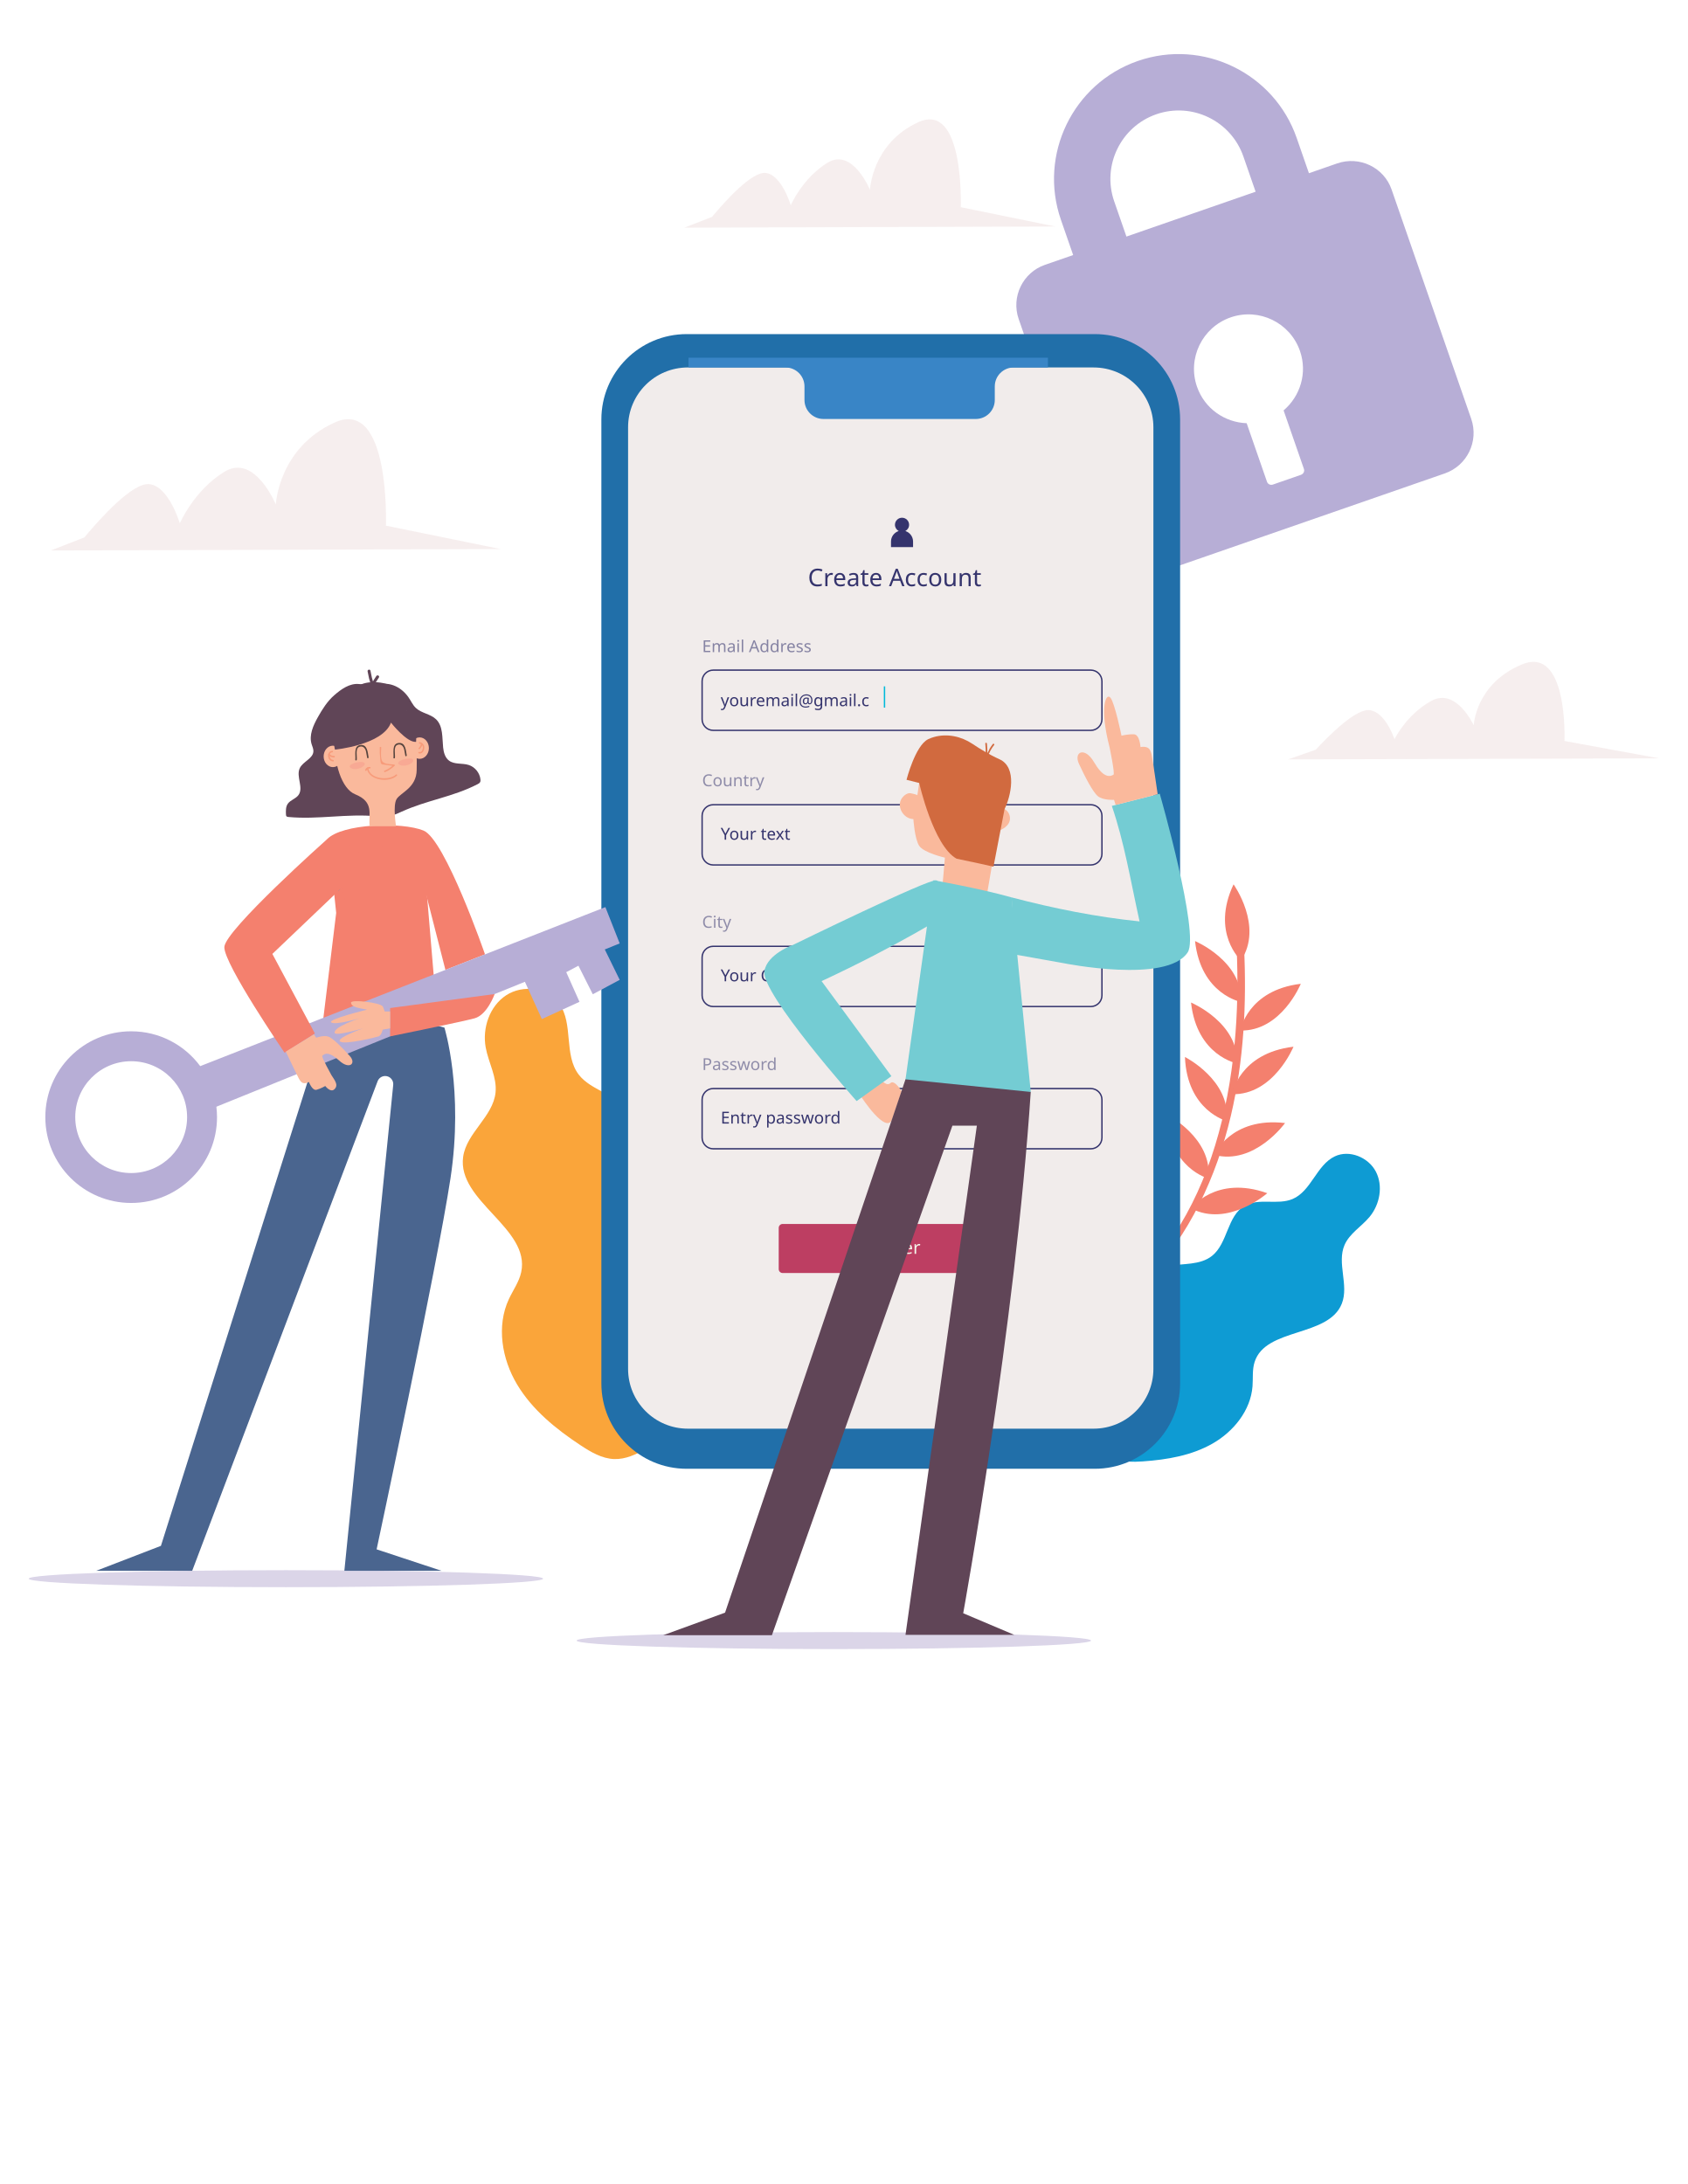
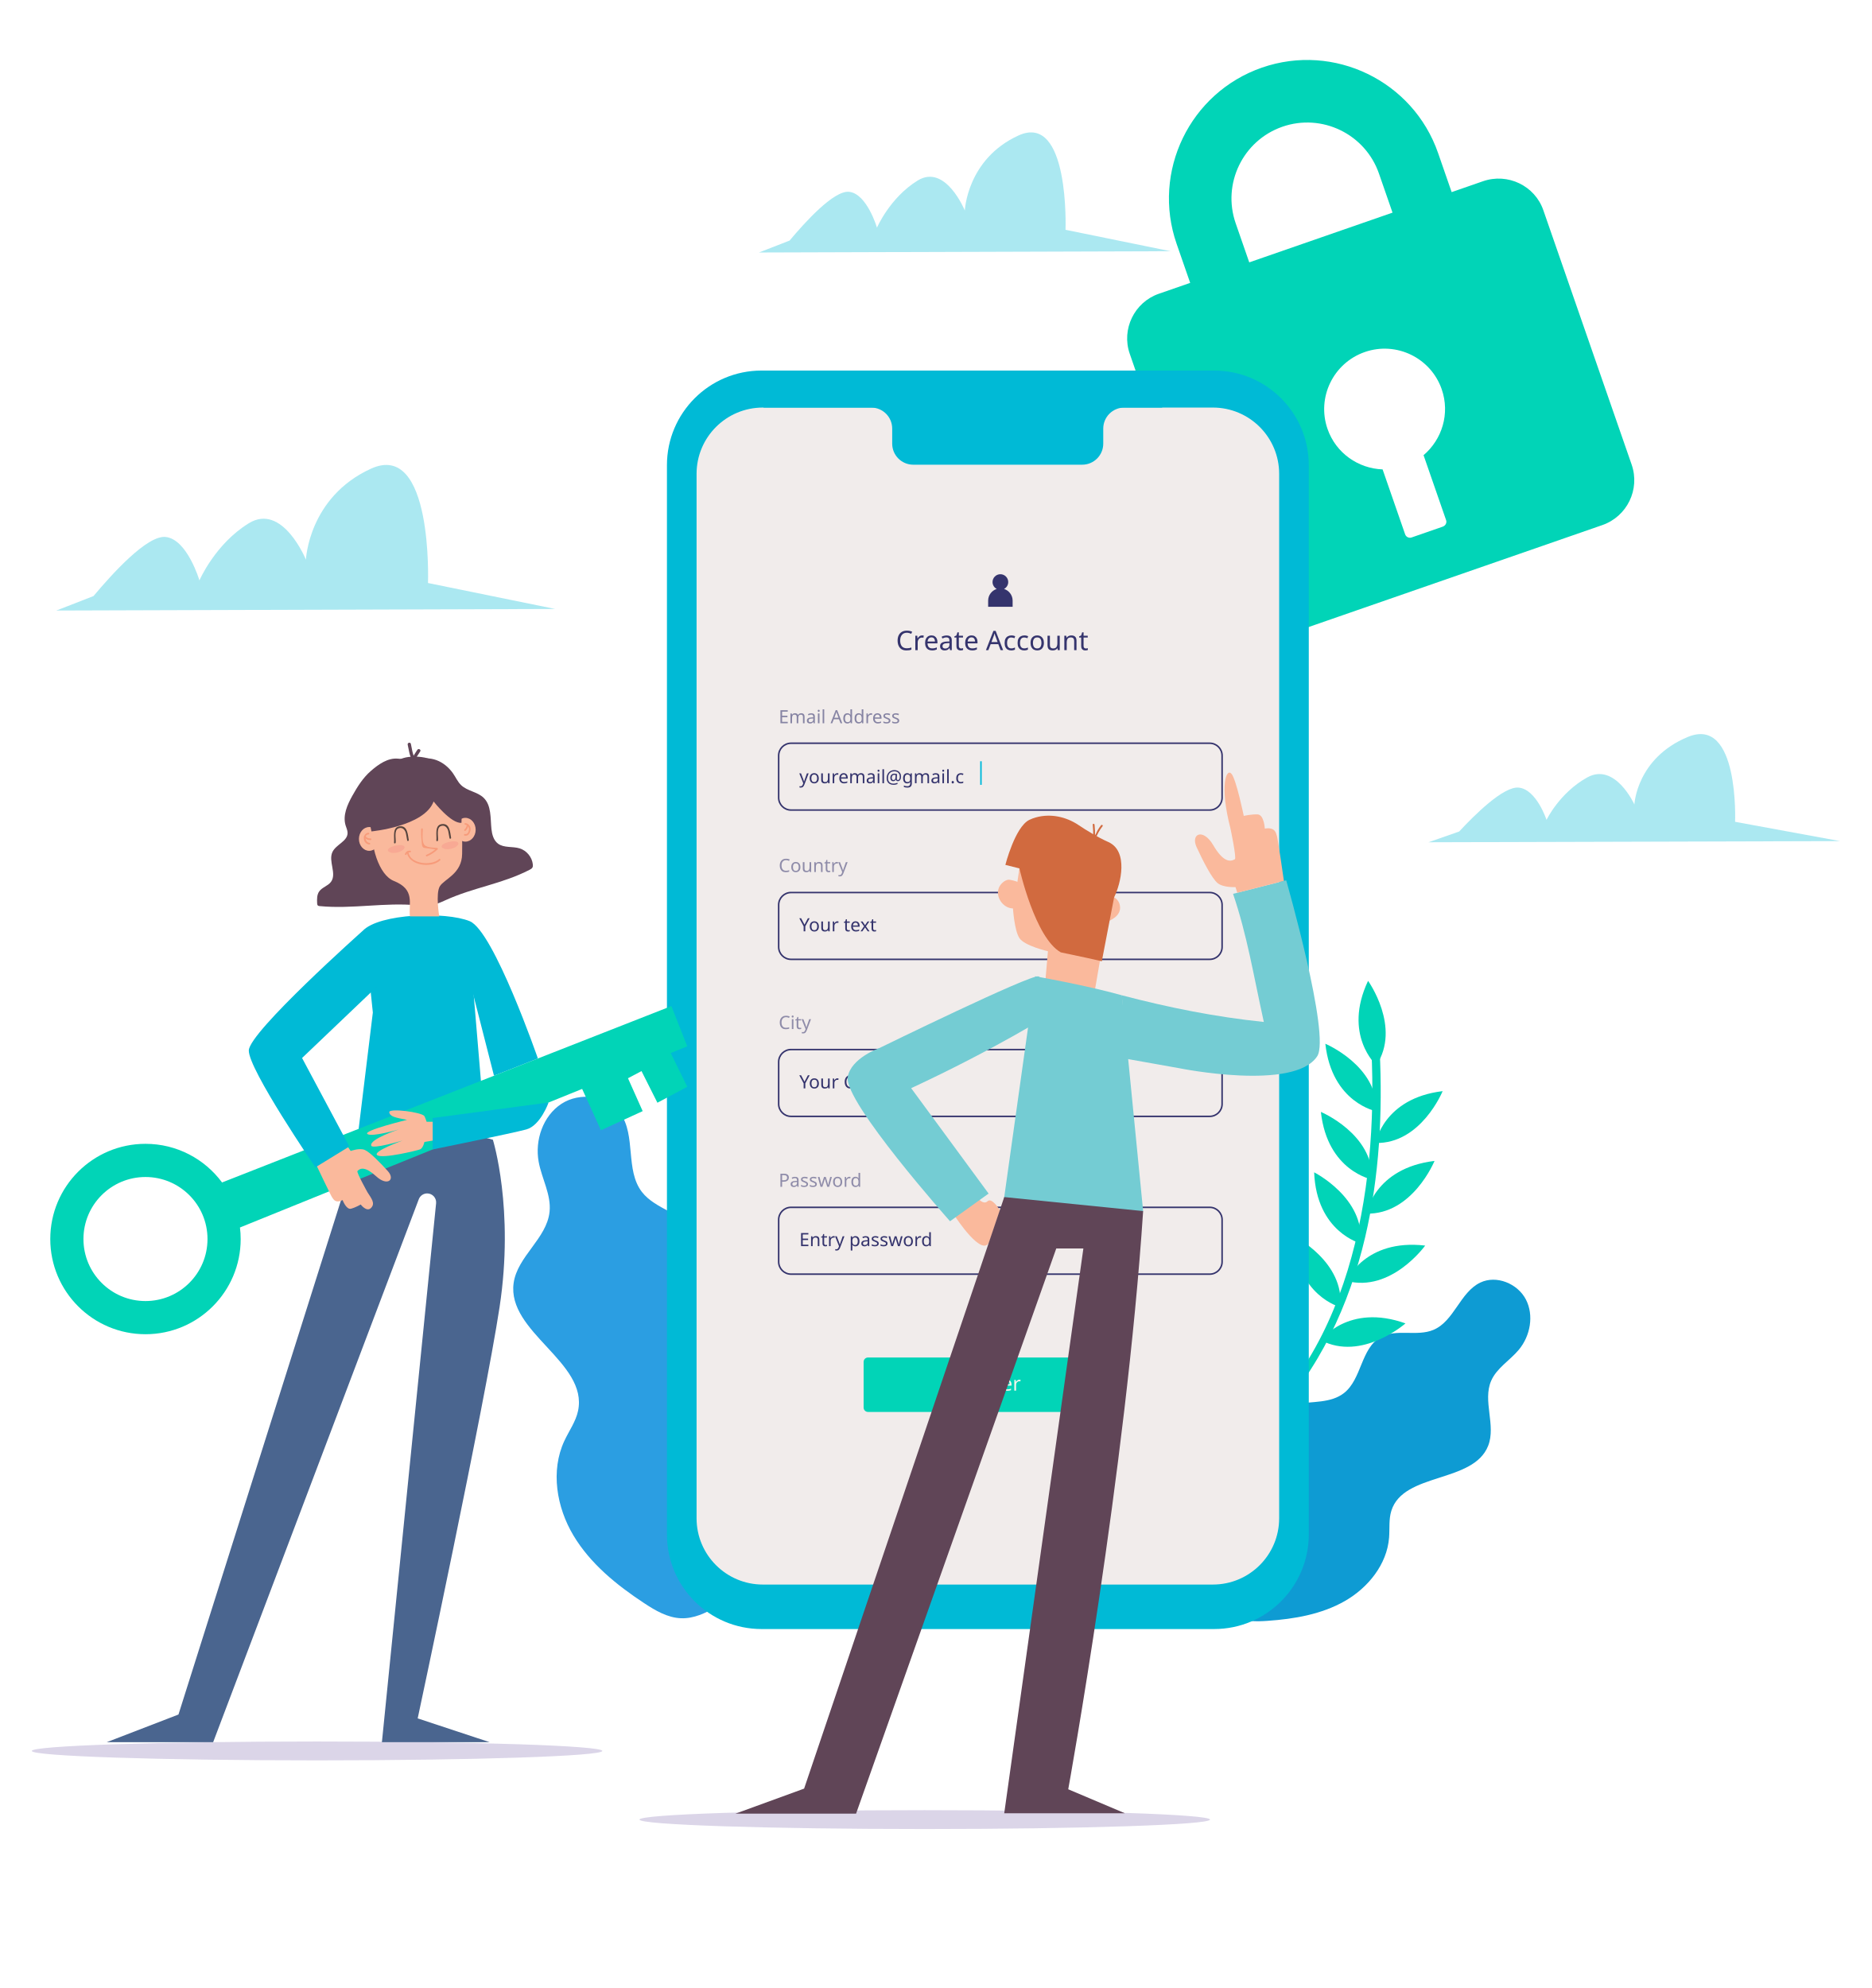
- <svg xmlns="http://www.w3.org/2000/svg" version="1.1" id="Layer_1" x="0px" y="0px" width="612px" height="792px" viewBox="0 0 612 792" enable-background="new 0 0 612 792" xml:space="preserve">
-   <g>
-     <path opacity="0.33" fill="#E5CCCC" d="M18.42,199.621l163.121-0.509l-41.61-8.492c0,0,1.698-46.706-18.683-37.365   c-20.381,9.341-21.229,29.722-21.229,29.722s-7.643-18.682-18.683-11.889c-11.04,6.793-16.135,18.683-16.135,18.683   s-3.962-13.442-11.04-14.205c-6.05-0.652-17.561,12.134-23.594,19.326L18.42,199.621z" />
-     <path opacity="0.33" fill="#E5CCCC" d="M467.04,275.388l134.563-0.378l-34.326-6.31c0,0,1.4-34.701-15.412-27.761   c-16.812,6.94-17.512,22.083-17.512,22.083s-6.306-13.881-15.412-8.833c-9.106,5.048-13.31,13.88-13.31,13.88   s-3.27-9.987-9.106-10.553c-4.993-0.484-14.487,9.015-19.465,14.358L467.04,275.388z" />
-     <path opacity="0.33" fill="#E5CCCC" d="M248.131,82.558l134.563-0.42l-34.326-7.005c0,0,1.402-38.528-15.411-30.823   c-16.813,7.706-17.513,24.519-17.513,24.519s-6.305-15.412-15.412-9.808c-9.106,5.605-13.31,15.412-13.31,15.412   s-3.269-11.089-9.106-11.718c-4.992-0.537-14.487,10.01-19.464,15.943L248.131,82.558z" />
-   </g>
-   <g>
-     <path fill="#B7AED6" d="M484.843,59.262l-10.233,3.553l-4.438-12.784c-8.185-23.579-34.037-36.099-57.597-27.921   c-23.569,8.183-36.075,34.02-27.891,57.598l4.438,12.783l-10.267,3.564c-7.983,2.771-12.272,11.606-9.498,19.599l28.879,83.187   c2.816,8.113,11.663,12.408,19.646,9.637l105.986-36.794c8.113-2.816,12.404-11.672,9.588-19.784l-28.879-83.188   C501.804,60.719,492.954,56.445,484.843,59.262z M403.997,73.002c-4.485-12.921,2.364-27.083,15.286-31.57   c12.912-4.482,27.071,2.386,31.558,15.309l4.437,12.783l-46.843,16.262L403.997,73.002z M465.423,148.826l7.374,21.244   c0.312,0.898-0.221,1.82-1.13,2.135l-10.171,3.531c-0.777,0.27-1.776-0.119-2.089-1.018l-7.374-21.244   c-7.891-0.284-15.238-5.254-18.012-13.246c-3.567-10.276,1.891-21.551,12.2-25.13c10.302-3.577,21.57,1.892,25.138,12.167   C474.135,135.258,471.447,143.711,465.423,148.826z" />
+ <svg xmlns="http://www.w3.org/2000/svg" version="1.1" id="Layer_1" x="0px" y="0px" width="612px" height="650px" viewBox="0 0 612 650" enable-background="new 0 0 612 650" xml:space="preserve">
+   <g>
+     <path opacity="0.33" fill="#E5CCCC" d="M18.42,199.621l163.121-0.509l-41.61-8.492c0,0,1.698-46.706-18.683-37.365   c-20.381,9.341-21.229,29.722-21.229,29.722s-7.643-18.682-18.683-11.889c-11.04,6.793-16.135,18.683-16.135,18.683   s-3.962-13.442-11.04-14.205c-6.05-0.652-17.561,12.134-23.594,19.326L18.42,199.621z" style="&#10;    fill: #00bad6;&#10;" />
+     <path opacity="0.33" fill="#E5CCCC" d="M467.04,275.388l134.563-0.378l-34.326-6.31c0,0,1.4-34.701-15.412-27.761   c-16.812,6.94-17.512,22.083-17.512,22.083s-6.306-13.881-15.412-8.833c-9.106,5.048-13.31,13.88-13.31,13.88   s-3.27-9.987-9.106-10.553c-4.993-0.484-14.487,9.015-19.465,14.358L467.04,275.388z" style="&#10;    fill: #00bad6;&#10;" />
+     <path opacity="0.33" fill="#E5CCCC" d="M248.131,82.558l134.563-0.42l-34.326-7.005c0,0,1.402-38.528-15.411-30.823   c-16.813,7.706-17.513,24.519-17.513,24.519s-6.305-15.412-15.412-9.808c-9.106,5.605-13.31,15.412-13.31,15.412   s-3.269-11.089-9.106-11.718c-4.992-0.537-14.487,10.01-19.464,15.943L248.131,82.558z" style="&#10;    fill: #00bad6;&#10;" />
+   </g>
+   <g>
+     <path fill="#B7AED6" d="M484.843,59.262l-10.233,3.553l-4.438-12.784c-8.185-23.579-34.037-36.099-57.597-27.921   c-23.569,8.183-36.075,34.02-27.891,57.598l4.438,12.783l-10.267,3.564c-7.983,2.771-12.272,11.606-9.498,19.599l28.879,83.187   c2.816,8.113,11.663,12.408,19.646,9.637l105.986-36.794c8.113-2.816,12.404-11.672,9.588-19.784l-28.879-83.188   C501.804,60.719,492.954,56.445,484.843,59.262z M403.997,73.002c-4.485-12.921,2.364-27.083,15.286-31.57   c12.912-4.482,27.071,2.386,31.558,15.309l4.437,12.783l-46.843,16.262L403.997,73.002z M465.423,148.826l7.374,21.244   c0.312,0.898-0.221,1.82-1.13,2.135l-10.171,3.531c-0.777,0.27-1.776-0.119-2.089-1.018l-7.374-21.244   c-7.891-0.284-15.238-5.254-18.012-13.246c-3.567-10.276,1.891-21.551,12.2-25.13c10.302-3.577,21.57,1.892,25.138,12.167   C474.135,135.258,471.447,143.711,465.423,148.826z" style="&#10;    fill: #01d4b7;&#10;" />
    <g>
      <path fill="#0E9BD3" d="M414.739,470.227c-2.518-4.908,3.378-10.162,8.808-11.134c5.43-0.969,11.579-0.226,15.904-3.65    c5.773-4.572,5.478-14.545,11.874-18.194c5.134-2.931,11.932-0.134,17.371-2.45c6.757-2.877,8.657-12.291,15.288-15.452    c5.283-2.52,12.195,0.329,14.893,5.524c2.698,5.196,1.456,11.912-2.283,16.416c-2.925,3.523-7.256,5.993-9.073,10.195    c-2.847,6.58,1.646,14.556-0.974,21.229c-4.835,12.327-27.683,8.616-31.652,21.249c-0.883,2.813-0.512,5.844-0.741,8.783    c-0.685,8.742-6.848,16.379-14.46,20.733c-7.612,4.355-16.517,5.865-25.265,6.477c-3.573,0.25-7.342,0.325-10.528-1.314    c-2.997-1.543-5.083-4.413-6.712-7.365C386.683,502.212,382.352,477.374,414.739,470.227" />
    </g>
    <g>
-       <path fill="#FAA53A" d="M246.236,460.096c5.649-3.732,2.507-12.904-2.716-17.212c-5.224-4.309-12.25-7.218-14.813-13.484    c-3.421-8.367,2.9-18.855-1.744-26.611c-3.727-6.226-12.682-7.33-17.105-13.081c-5.496-7.147-1.859-18.363-7.046-25.736    c-4.135-5.878-13.242-6.992-19.257-3.061c-6.014,3.934-8.732,11.865-7.444,18.936c1.007,5.53,4.152,10.778,3.566,16.368    c-0.919,8.752-10.526,14.579-11.745,23.293c-2.251,16.099,24.423,25.889,21.06,41.792c-0.749,3.54-2.972,6.559-4.495,9.841    c-4.533,9.764-2.54,21.644,2.979,30.886c5.52,9.241,14.135,16.221,23.124,22.143c3.672,2.421,7.658,4.769,12.053,4.935    c4.137,0.154,8.096-1.659,11.616-3.837C256.983,511.206,276.574,487.246,246.236,460.096" />
-     </g>
-     <g>
-       <g>
-         <path fill="#F4806E" d="M394.449,480.282c7.9-3.408,15.015-9.71,20.913-15.8c15.909-16.421,25.771-37.866,30.959-59.941     c4.694-19.977,5.741-40.633,4.76-61.079c-0.083-1.73-2.785-1.74-2.702,0c2.205,45.933-6.916,102.3-48.023,130.257     c-2.297,1.562-4.709,3.125-7.271,4.229C391.492,478.636,392.867,480.963,394.449,480.282L394.449,480.282z" />
-       </g>
-       <path fill="#F4806E" d="M446.693,396.811c0,0,2.604-14.879,22.317-17.234C469.011,379.576,461.819,397.186,446.693,396.811z" />
-       <path fill="#F4806E" d="M440.23,418.805c0,0,6.005-13.86,25.726-11.549C465.956,407.256,454.852,422.699,440.23,418.805z" />
-       <path fill="#F4806E" d="M431.855,438.189c0,0,8.959-12.164,27.659-5.491C459.515,432.698,445.232,445.262,431.855,438.189z" />
-       <path fill="#F4806E" d="M449.721,373.706c0,0,2.56-14.628,21.939-16.943C471.66,356.763,464.591,374.073,449.721,373.706z" />
-       <path fill="#F4806E" d="M449.983,348.286c0,0-11.033-9.938-2.703-27.589C447.28,320.697,458.192,335.882,449.983,348.286z" />
-       <path fill="#F4806E" d="M450.051,363.363c0,0-14.604-2.696-16.739-22.096C433.312,341.268,450.557,348.498,450.051,363.363z" />
-       <path fill="#F4806E" d="M448.595,385.648c0,0-14.603-2.695-16.739-22.095C431.855,363.554,449.1,370.782,448.595,385.648z" />
-       <path fill="#F4806E" d="M444.803,406.521c0,0-14.378-3.712-15.149-23.215C429.653,383.307,446.35,391.727,444.803,406.521z" />
-       <path fill="#F4806E" d="M438.177,427.373c0,0-14.379-3.712-15.148-23.215C423.028,404.158,439.725,412.58,438.177,427.373z" />
-     </g>
-     <g>
-       <path fill="#216FA9" d="M396.958,532.633H248.995c-17.089,0-30.942-13.853-30.942-30.942V152.1    c0-17.089,13.854-30.943,30.942-30.943h147.963c17.088,0,30.942,13.854,30.942,30.943v349.59    C427.9,518.78,414.046,532.633,396.958,532.633z" />
+       <path fill="#FAA53A" d="M246.236,460.096c5.649-3.732,2.507-12.904-2.716-17.212c-5.224-4.309-12.25-7.218-14.813-13.484    c-3.421-8.367,2.9-18.855-1.744-26.611c-3.727-6.226-12.682-7.33-17.105-13.081c-5.496-7.147-1.859-18.363-7.046-25.736    c-4.135-5.878-13.242-6.992-19.257-3.061c-6.014,3.934-8.732,11.865-7.444,18.936c1.007,5.53,4.152,10.778,3.566,16.368    c-0.919,8.752-10.526,14.579-11.745,23.293c-2.251,16.099,24.423,25.889,21.06,41.792c-0.749,3.54-2.972,6.559-4.495,9.841    c-4.533,9.764-2.54,21.644,2.979,30.886c5.52,9.241,14.135,16.221,23.124,22.143c3.672,2.421,7.658,4.769,12.053,4.935    c4.137,0.154,8.096-1.659,11.616-3.837C256.983,511.206,276.574,487.246,246.236,460.096" style="&#10;    fill: #2b9ee2;&#10;" />
+     </g>
+     <g>
+       <g>
+         <path fill="#F4806E" d="M394.449,480.282c7.9-3.408,15.015-9.71,20.913-15.8c15.909-16.421,25.771-37.866,30.959-59.941     c4.694-19.977,5.741-40.633,4.76-61.079c-0.083-1.73-2.785-1.74-2.702,0c2.205,45.933-6.916,102.3-48.023,130.257     c-2.297,1.562-4.709,3.125-7.271,4.229C391.492,478.636,392.867,480.963,394.449,480.282L394.449,480.282z" style="&#10;    fill: #01d4b7;&#10;" />
+       </g>
+       <path fill="#F4806E" d="M446.693,396.811c0,0,2.604-14.879,22.317-17.234C469.011,379.576,461.819,397.186,446.693,396.811z" style="&#10;    fill: #01d4b7;&#10;" />
+       <path fill="#F4806E" d="M440.23,418.805c0,0,6.005-13.86,25.726-11.549C465.956,407.256,454.852,422.699,440.23,418.805z" style="&#10;    fill: #01d4b7;&#10;" />
+       <path fill="#F4806E" d="M431.855,438.189c0,0,8.959-12.164,27.659-5.491C459.515,432.698,445.232,445.262,431.855,438.189z" style="&#10;    fill: #01d4b7;&#10;" />
+       <path fill="#F4806E" d="M449.721,373.706c0,0,2.56-14.628,21.939-16.943C471.66,356.763,464.591,374.073,449.721,373.706z" style="&#10;    fill: #01d4b7;&#10;" />
+       <path fill="#F4806E" d="M449.983,348.286c0,0-11.033-9.938-2.703-27.589C447.28,320.697,458.192,335.882,449.983,348.286z" style="&#10;    fill: #01d4b7;&#10;" />
+       <path fill="#F4806E" d="M450.051,363.363c0,0-14.604-2.696-16.739-22.096C433.312,341.268,450.557,348.498,450.051,363.363z" style="&#10;    fill: #01d4b7;&#10;" />
+       <path fill="#F4806E" d="M448.595,385.648c0,0-14.603-2.695-16.739-22.095C431.855,363.554,449.1,370.782,448.595,385.648z" style="&#10;    fill: #01d4b7;&#10;" />
+       <path fill="#F4806E" d="M444.803,406.521c0,0-14.378-3.712-15.149-23.215C429.653,383.307,446.35,391.727,444.803,406.521z" style="&#10;    fill: #01d4b7;&#10;" />
+       <path fill="#F4806E" d="M438.177,427.373c0,0-14.379-3.712-15.148-23.215C423.028,404.158,439.725,412.58,438.177,427.373z" style="&#10;    fill: #01d4b7;&#10;" />
+     </g>
+     <g>
+       <path fill="#216FA9" d="M396.958,532.633H248.995c-17.089,0-30.942-13.853-30.942-30.942V152.1    c0-17.089,13.854-30.943,30.942-30.943h147.963c17.088,0,30.942,13.854,30.942,30.943v349.59    C427.9,518.78,414.046,532.633,396.958,532.633z" style="&#10;    fill: fill: #00bad6;&#10;    fill: #00bad6;&#10;" />
      <path fill="#F1ECEB" d="M396.542,518.09H249.41c-11.968,0-21.67-9.702-21.67-21.67V154.927c0-11.968,9.702-21.671,21.67-21.671    h147.132c11.969,0,21.671,9.703,21.671,21.671V496.42C418.213,508.388,408.511,518.09,396.542,518.09z" />
-       <path fill="#3985C6" d="M379.972,133.256h-12.387c-3.802,0-6.884,3.081-6.884,6.882v4.918c0,3.801-3.08,6.881-6.881,6.881h-55.239    c-3.801,0-6.881-3.081-6.881-6.881v-4.918c0-3.801-3.082-6.882-6.882-6.882h-35.173v-3.531h130.328V133.256z" />
+       <path fill="#3985C6" d="M379.972,133.256h-12.387c-3.802,0-6.884,3.081-6.884,6.882v4.918c0,3.801-3.08,6.881-6.881,6.881h-55.239    c-3.801,0-6.881-3.081-6.881-6.881v-4.918c0-3.801-3.082-6.882-6.882-6.882h-35.173v-3.531h130.328V133.256z" style="&#10;    fill: #00bad6;&#10;" />
      <g>
        <g>
          <g>
            <path fill="#35346D" d="M328.269,192.565c0.809-0.432,1.365-1.274,1.365-2.253c0-1.417-1.147-2.565-2.563-2.565       c-1.418,0-2.566,1.147-2.566,2.565c0,0.979,0.559,1.822,1.366,2.253c-1.619,0.512-2.801,2.033-2.801,3.815v2.018h8.002v-2.018       C331.071,194.598,329.888,193.078,328.269,192.565z" />
            <g>
              <text transform="matrix(1 0 0 1 292.9326 212.5723)" fill="#35346D" font-family="'Montserrat-Regular'" font-size="8.818">Create Account</text>
            </g>
          </g>
          <g>
-             <path fill="#BD3E62" d="M360.183,461.649h-76.395c-0.791,0-1.433-0.641-1.433-1.432v-14.933c0-0.791,0.642-1.432,1.433-1.432       h76.395c0.79,0,1.432,0.641,1.432,1.432v14.933C361.614,461.009,360.973,461.649,360.183,461.649z" />
+             <path fill="#BD3E62" d="M360.183,461.649h-76.395c-0.791,0-1.433-0.641-1.433-1.432v-14.933c0-0.791,0.642-1.432,1.433-1.432       h76.395c0.79,0,1.432,0.641,1.432,1.432v14.933C361.614,461.009,360.973,461.649,360.183,461.649z" style="&#10;    fill: #01d4b7;&#10;" />
            <g>
              <text transform="matrix(1 0 0 1 308.3096 454.6836)" fill="#F4F5EA" font-family="'Montserrat-Regular'" font-size="6.569">Register</text>
            </g>
          </g>
          <g>
            <g opacity="0.57">
              <text transform="matrix(1 0 0 1 254.5801 236.4873)" fill="#35346D" font-family="'Montserrat-Regular'" font-size="6.001">Email Address</text>
            </g>
            <g>
              <text transform="matrix(1 0 0 1 261.3252 256.0752)" fill="#35346D" font-family="'Montserrat-Regular'" font-size="6.001">youremail@gmail.c</text>
            </g>
            <path fill="none" stroke="#35346D" stroke-width="0.5" stroke-miterlimit="10" d="M395.521,264.854H258.617       c-2.229,0-4.037-1.807-4.037-4.037v-13.771c0-2.229,1.808-4.037,4.037-4.037h136.904c2.23,0,4.036,1.808,4.036,4.037v13.771       C399.557,263.048,397.751,264.854,395.521,264.854z" />
          </g>
          <g>
            <g>
              <g opacity="0.52">
                <text transform="matrix(1 0 0 1 254.5801 285.1113)" fill="#35346D" font-family="'Montserrat-Regular'" font-size="6.001">Country</text>
              </g>
              <g>
                <g>
                  <text transform="matrix(1 0 0 1 261.3252 304.5098)" fill="#35346D" font-family="'Montserrat-Regular'" font-size="6.001">Your text</text>
                </g>
                <path fill="none" stroke="#35346D" stroke-width="0.5" stroke-miterlimit="10" d="M395.521,313.667H258.617         c-2.229,0-4.036-1.808-4.036-4.036v-13.771c0-2.23,1.807-4.037,4.036-4.037h136.904c2.23,0,4.036,1.807,4.036,4.037v13.771         C399.557,311.859,397.751,313.667,395.521,313.667z" />
              </g>
            </g>
          </g>
          <g>
            <g>
              <g opacity="0.52">
                <text transform="matrix(1 0 0 1 254.5801 336.4512)" fill="#35346D" font-family="'Montserrat-Regular'" font-size="6.001">City</text>
              </g>
              <g>
                <g>
                  <text transform="matrix(1 0 0 1 261.3252 355.8506)" fill="#35346D" font-family="'Montserrat-Regular'" font-size="6.001">Your City</text>
                </g>
                <path fill="none" stroke="#35346D" stroke-width="0.5" stroke-miterlimit="10" d="M395.521,365.009H258.617         c-2.229,0-4.036-1.807-4.036-4.037V347.2c0-2.229,1.807-4.035,4.036-4.035h136.904c2.23,0,4.036,1.806,4.036,4.035v13.771         C399.557,363.202,397.751,365.009,395.521,365.009z" />
              </g>
            </g>
          </g>
          <g>
            <g>
              <g opacity="0.52">
                <text transform="matrix(1 0 0 1 254.5801 388.042)" fill="#35346D" font-family="'Montserrat-Regular'" font-size="6.001">Password</text>
              </g>
              <g>
                <g>
                  <text transform="matrix(1 0 0 1 261.3252 407.4404)" fill="#35346D" font-family="'Montserrat-Regular'" font-size="6.001">Entry password</text>
                </g>
                <path fill="none" stroke="#35346D" stroke-width="0.5" stroke-miterlimit="10" d="M395.521,416.598H258.617         c-2.229,0-4.036-1.807-4.036-4.036V398.79c0-2.229,1.807-4.037,4.036-4.037h136.904c2.23,0,4.036,1.808,4.036,4.037v13.771         C399.557,414.791,397.751,416.598,395.521,416.598z" />
              </g>
            </g>
          </g>
        </g>
        <line fill="none" stroke="#00B9DA" stroke-width="0.5" stroke-miterlimit="10" x1="320.716" y1="248.901" x2="320.716" y2="256.61" />
      </g>
    </g>
  </g>
  <g>
    <ellipse opacity="0.25" fill="#6E57A5" cx="302.337" cy="594.937" rx="93.259" ry="3.083" />
    <g>
      <path fill="#FAB99C" d="M312.187,397.614c0,0,9.268,14.31,11.365,8.108c2.1-6.201,3.383-9.998,3.383-9.998    s-2.632-4.313-4.025-2.986c-1.457,1.39-3.348-1.134-3.348-1.134L312.187,397.614z" />
      <g>
        <path fill="#FAB99C" d="M357.992,323.605l3.83-22.236c2.513-0.811,5.098-2.753,4.213-5.758c-0.442-1.5-1.618-2.295-3.002-2.818     c-0.521-0.197-3.197-0.966-3.385,0.066c0.003-0.015,1.457-8.014,1.457-8.014l-26.078-12.585c0,0-2.376,15.961-2.404,16.146     c0.037-0.248-2.535-0.825-2.883-0.788c-1.31,0.14-2.586,1.36-3.101,2.508c-1.357,3.025,1.27,6.85,4.546,6.901     c0,0,0.447,7.161,2.107,9.701c1.66,2.541,9.327,4.295,9.327,4.295l-0.841,9.683L357.992,323.605z" />
      </g>
      <g>
        <path fill="#74CCD3" d="M366.8,325.427c-11.784-3.307-28.334-6.216-28.334-6.216l-10.979,78.194l46.255-1.428L366.8,325.427z" />
      </g>
      <g>
        <path fill="#74CCD3" d="M366.8,325.427c15.387,4.032,30.577,7.076,46.398,8.714c-3.523-16.026-5.452-28.279-10.056-41.892     c4.396-1.113,12.976-3.307,17.372-4.419c0,0,14.567,50.754,10.146,57.52c-7.524,11.516-45.003,3.934-45.003,3.934l-17.728-3.16     L366.8,325.427z" />
      </g>
      <g>
        <path fill="#74CCD3" d="M287.58,342.643c0,0,49.652-24.289,51.934-23.393c2.282,0.896,4.222,12.152,4.222,12.152     s-18,11.451-45.833,24.39l25.316,34.46l-12.612,9.045c0,0-34.762-39.069-33.44-47.145     C278.186,345.922,287.58,342.643,287.58,342.643z" />
      </g>
      <path fill="#FAB99C" d="M419.766,288.02c0,0-2.055-14.364-2.301-14.774c-0.245-0.41-0.245-2.946-3.935-2.333    c0,0-0.246-4.552-2.376-4.634c-2.132-0.082-4.509,0.492-4.509,0.492s-2.398-11.669-3.956-13.692    c-1.7-2.209-4.077,3.61-0.389,17.834c0,0,2.045,9.674,1.435,10.029c-1.65,0.962-3.918,0.788-7.059-4.581    c-3.334-5.702-7.49-3.771-5.441,0.656c2.049,4.426,4.954,10.152,6.839,11.709c1.885,1.558,5.867,1.323,5.867,1.323l0.584,1.85    L419.766,288.02z" />
      <g>
        <path fill="#604557" d="M373.741,395.978c-5.571,84.617-24.486,189.047-24.486,189.047l18.525,7.84h-39.451l25.875-184.667     h-8.863l-65.453,184.786H240.48l22.419-8.175l65.43-193.413L373.741,395.978z" />
      </g>
      <path fill="#D16A3F" d="M364.252,293.384c2.205-4.41,4.784-15.11-1.91-18.085c-3.474-1.544-7.076-3.767-9.736-5.548    c-4.079-2.731-9.15-3.816-13.883-2.503c-0.759,0.21-1.5,0.48-2.196,0.822c-4.673,2.294-7.829,14.712-7.829,14.712l4.593,1.15    c0,0,5.122,22.778,13.547,27.459l8.416,1.782l4.979,1.118L364.252,293.384z" />
      <g>
        <g>
          <path fill="#D16A3F" d="M358.012,273.719c0.035-1.364-0.017-2.722-0.157-4.08c-0.039-0.378-0.635-0.382-0.596,0      c0.141,1.357,0.193,2.715,0.157,4.08C357.406,274.104,358.002,274.103,358.012,273.719L358.012,273.719z" />
        </g>
      </g>
      <g>
        <g>
          <path fill="#D16A3F" d="M358.081,273.772c0.561-0.355,0.757-1.044,1.062-1.606c0.391-0.717,0.852-1.392,1.347-2.039      c0.233-0.305-0.284-0.601-0.514-0.301c-0.397,0.52-0.764,1.056-1.103,1.615c-0.311,0.512-0.576,1.489-1.093,1.817      C357.457,273.463,357.756,273.979,358.081,273.772L358.081,273.772z" />
        </g>
      </g>
    </g>
  </g>
  <g>
    <ellipse opacity="0.25" fill="#6E57A5" cx="103.657" cy="572.489" rx="93.259" ry="3.085" />
    <g>
      <path fill="#604557" d="M135.743,248.72c-1.75-0.401-3.385-0.462-5.623-0.671c-3.337-0.311-6.382,1.852-8.909,4.055    c-2.526,2.203-4.347,5.093-5.982,8.02c-1.671,2.989-3.23,6.453-2.244,9.733c0.251,0.835,0.666,1.647,0.655,2.519    c-0.037,2.711-3.774,3.736-4.943,6.183c-1.445,3.024,1.504,7.098-0.495,9.788c-0.998,1.342-2.919,1.765-3.865,3.146    c-0.742,1.084-0.711,2.501-0.653,3.814c0.012,0.27,0.037,0.57,0.236,0.753c0.165,0.152,0.407,0.182,0.63,0.203    c10.682,1.026,21.254-1.283,31.936-0.256c1.29,0.124,2.59,0.248,3.877,0.096c1.847-0.218,3.576-0.991,5.268-1.763    c9.233-4.207,18.476-5.298,27.498-9.941c0.378-0.194,0.779-0.413,0.969-0.793c0.145-0.292,0.141-0.634,0.108-0.958    c-0.242-2.377-1.999-4.532-4.279-5.248c-2.351-0.737-5.169-0.093-7.132-1.583c-1.415-1.075-1.929-2.96-2.116-4.728    c-0.378-3.591,0.031-7.746-2.569-10.251c-2.036-1.962-5.303-2.176-7.348-4.129c-1.165-1.112-1.792-2.662-2.732-3.97    C145.279,248.908,140.593,246.686,135.743,248.72" />
      <g>
        <path fill="#4A658F" d="M117.891,372.154L58.349,560.583l-23.435,9.036h34.778l67.229-177.522     c0.431-1.14,1.523-1.895,2.741-1.895l0,0c1.742,0,3.101,1.512,2.916,3.244l-17.714,176.173h35.203l-23.505-7.771     c0,0,21.899-102.441,26.773-134.494s-2.19-54.701-2.19-54.701S138.322,365.416,117.891,372.154z" />
      </g>
      <g>
-         <path fill="#F4806E" d="M118.589,304.336c5.458-5.701,27.154-6.357,34.997-3.136c7.843,3.221,22.274,44.883,22.274,44.883     l-14.353,5.636l-8.905-34.832l-27.912-3.846L118.589,304.336z" />
-       </g>
-       <g>
-         <path fill="#F4806E" d="M155.26,322.003c0,0,2.445-5.767,2.966-10.219c0.522-4.451-5.531-8.805-5.531-8.805l-32.839,8.51     l2.042,19.562l-4.818,39.524l41.726,1.549l-4.193-49.956" />
+         <path fill="#F4806E" d="M118.589,304.336c5.458-5.701,27.154-6.357,34.997-3.136c7.843,3.221,22.274,44.883,22.274,44.883     l-14.353,5.636l-8.905-34.832l-27.912-3.846L118.589,304.336z" style="&#10;    fill: #00bad6;&#10;" />
+       </g>
+       <g>
+         <path fill="#F4806E" d="M155.26,322.003c0,0,2.445-5.767,2.966-10.219c0.522-4.451-5.531-8.805-5.531-8.805l-32.839,8.51     l2.042,19.562l-4.818,39.524l41.726,1.549l-4.193-49.956" style="&#10;    fill: #00bad6;&#10;" />
      </g>
      <g>
        <path fill="#3197BD" d="M122.358,323.129c-0.14,0-0.281-0.043-0.401-0.133c-0.294-0.221-0.354-0.64-0.134-0.935l2.334-3.107     c0.222-0.294,0.64-0.357,0.934-0.134c0.296,0.221,0.354,0.64,0.133,0.934l-2.331,3.108     C122.76,323.038,122.56,323.129,122.358,323.129z" />
      </g>
      <g>
        <path fill="#6FCBED" d="M101.513,377.309c2.51-1.462,5.019-2.923,7.529-4.383" />
      </g>
      <g>
        <path fill="#FAB99C" d="M134.019,299.631c-0.457-4.362,1.773-8.786-5.263-11.604c-9.701-3.886-11.781-37.335,5.741-37.41     c17.522-0.075,16.663,22.004,16.593,28.56c-0.07,6.555-5.842,8.225-7.284,10.597s-0.197,9.858-0.197,9.858H134.019z" />
      </g>
      <g>
        <ellipse fill="#FAB99C" cx="120.713" cy="274.299" rx="3.364" ry="3.89" />
      </g>
      <g>
        <ellipse fill="#FAB99C" cx="152.149" cy="271.293" rx="3.365" ry="3.89" />
      </g>
-       <path fill="#B7AED6" d="M224.698,342.116l-5.195-13.166L72.6,386.621c-5.67-7.664-14.771-12.634-25.036-12.634    c-17.191,0-31.127,13.936-31.127,31.125c0,17.191,13.936,31.127,31.127,31.127c17.19,0,31.126-13.936,31.126-31.127    c0-1.277-0.086-2.534-0.236-3.771l111.874-45.306l6.144,13.514l13.646-6.251l-4.803-10.754l4.421-2.34l5.202,10.345l9.761-5.213    l-5.407-11.029L224.698,342.116z M47.563,425.392c-11.2,0-20.279-9.079-20.279-20.279c0-11.198,9.079-20.276,20.279-20.276    c11.199,0,20.278,9.078,20.278,20.276C67.841,416.313,58.763,425.392,47.563,425.392z" />
-       <g>
-         <path fill="#F4806E" d="M118.589,304.336c0,0-37.04,32.979-37.243,39.1c-0.203,6.121,21.823,38.317,21.823,38.317l11.01-6.961     l-15.42-28.865l25.088-23.924c0,0,0.822,5.559,2.829,7.07l1.117-22.008L118.589,304.336z" />
+       <path fill="#B7AED6" d="M224.698,342.116l-5.195-13.166L72.6,386.621c-5.67-7.664-14.771-12.634-25.036-12.634    c-17.191,0-31.127,13.936-31.127,31.125c0,17.191,13.936,31.127,31.127,31.127c17.19,0,31.126-13.936,31.126-31.127    c0-1.277-0.086-2.534-0.236-3.771l111.874-45.306l6.144,13.514l13.646-6.251l-4.803-10.754l4.421-2.34l5.202,10.345l9.761-5.213    l-5.407-11.029L224.698,342.116z M47.563,425.392c-11.2,0-20.279-9.079-20.279-20.279c0-11.198,9.079-20.276,20.279-20.276    c11.199,0,20.278,9.078,20.278,20.276C67.841,416.313,58.763,425.392,47.563,425.392z" style="&#10;    fill: #01d4b7;&#10;" />
+       <g>
+         <path fill="#F4806E" d="M118.589,304.336c0,0-37.04,32.979-37.243,39.1c-0.203,6.121,21.823,38.317,21.823,38.317l11.01-6.961     l-15.42-28.865l25.088-23.924c0,0,0.822,5.559,2.829,7.07l1.117-22.008L118.589,304.336z" style="&#10;    fill: #00bad6;&#10;" />
      </g>
      <path fill="#604557" d="M147.574,258.309c-4.815,0.248-26.155,2.419-26.155,2.419s3.121-12.81,13.078-13.313    C147.574,246.753,147.574,258.309,147.574,258.309z" />
      <path fill="#604557" d="M121.446,271.837c0,0,17.292-1.62,20.321-9.782c0,0,5.742,7.34,9.105,6.972c0,0,0.551-9.658-1.54-10.964    c-2.09-1.307-28.62,1.387-28.62,1.387S120.028,265.626,121.446,271.837z" />
      <path fill="#FAB99C" d="M103.632,381.362c0,0,4.724,9.96,4.995,10.202c0.271,0.241,0.842,2.081,3.38,0.807    c0,0,1.204,3.248,2.768,2.828c1.565-0.422,3.161-1.372,3.161-1.372s1.896,2.526,3.303,1.192c1.644-1.563,0.088-3.295-1.084-5.176    c0,0-3.66-6.561-3.298-6.954c0.981-1.07,2.666-1.455,6.153,1.734c3.703,3.387,6.284,1.049,3.801-1.702    c-2.484-2.749-5.88-6.251-7.599-6.957c-1.718-0.704-4.555,0.361-4.555,0.361l-0.841-1.21L103.632,381.362z" />
-       <path fill="#F4806E" d="M179.357,360.478c0,0-2.653,7.54-7.286,8.806c-4.633,1.267-30.612,6.542-30.612,6.542V365.55    L179.357,360.478z" />
+       <path fill="#F4806E" d="M179.357,360.478c0,0-2.653,7.54-7.286,8.806c-4.633,1.267-30.612,6.542-30.612,6.542V365.55    L179.357,360.478z" style="&#10;    fill: #00bad6;&#10;" />
      <path fill="#FAB99C" d="M141.46,366.781h-1.979c0,0-0.444-1.39-0.726-1.846c-0.812-1.317-11.687-2.701-11.487-1.277    c0.199,1.423,1.988,1.774,5.822,2.484c0,0-14.343,3.479-12.994,4.615c1.35,1.137,10.296-1.475,10.296-1.475    s-9.705,3.156-9.018,5.309c0.394,1.233,10.229-1.666,10.229-1.666s-10.017,3.584-8.241,4.791s12.852-1.512,13.917-1.892    c1.065-0.38,1.476-2.439,1.476-2.439l2.705-0.46V366.781z" />
      <g>
        <path fill="#604557" d="M133.294,243.499c0.38,1.586,0.54,3.562,1.45,4.948c0.377,0.575,1.306,0.039,0.926-0.541     c-0.839-1.28-0.99-3.224-1.342-4.691C134.167,242.543,133.133,242.828,133.294,243.499L133.294,243.499z" />
      </g>
      <g>
        <path fill="#604557" d="M135.625,248.546c0.546-0.975,1.132-1.924,1.757-2.849c0.388-0.574-0.541-1.111-0.926-0.542     c-0.625,0.926-1.211,1.875-1.757,2.849C134.36,248.607,135.287,249.148,135.625,248.546L135.625,248.546z" />
      </g>
      <g>
        <path fill="#F79B7A" d="M137.699,271.093c-0.04,1.233-0.01,2.458,0.134,3.685c0.074,0.628,0.014,1.75,0.449,2.227     c0.249,0.273,0.772,0.255,1.087,0.305c1.175,0.182,2.361,0.316,3.54,0.474c-0.063-0.153-0.126-0.305-0.19-0.457     c-1.002,0.952-2.083,1.652-3.353,2.188c-0.316,0.135-0.043,0.597,0.271,0.463c1.314-0.556,2.429-1.293,3.461-2.273     c0.187-0.178,0.023-0.429-0.189-0.457c-1.229-0.165-3.732-0.026-4.371-1.324c-0.598-1.218-0.346-3.532-0.304-4.831     C138.247,270.748,137.71,270.748,137.699,271.093L137.699,271.093z" />
      </g>
      <g>
        <path fill="#56443E" d="M143.203,274.78c0.154-1.223-0.624-4.085,0.918-4.677c1.37-0.526,2.234,0.614,2.449,1.769     c0.135,0.725,0.264,1.451,0.396,2.177c0.062,0.339,0.579,0.195,0.517-0.143c-0.324-1.778-0.4-4.818-3.051-4.456     c-2.468,0.336-1.566,3.756-1.765,5.33C142.624,275.122,143.16,275.119,143.203,274.78L143.203,274.78z" />
      </g>
      <g>
        <path fill="#56443E" d="M129.367,275.513c0.154-1.223-0.624-4.086,0.918-4.677c1.369-0.526,2.234,0.613,2.449,1.769     c0.135,0.724,0.264,1.451,0.396,2.176c0.062,0.339,0.579,0.195,0.517-0.143c-0.324-1.779-0.4-4.818-3.05-4.457     c-2.468,0.336-1.567,3.757-1.766,5.331C128.788,275.854,129.325,275.851,129.367,275.513L129.367,275.513z" />
      </g>
      <g>
        <path fill="#F79B7A" d="M133.021,278.622c0.576,4.461,8.13,5.356,10.905,2.648c0.248-0.242-0.131-0.62-0.378-0.379     c-2.318,2.26-9.474,1.732-9.99-2.27C133.515,278.285,132.978,278.28,133.021,278.622L133.021,278.622z" />
      </g>
      <g>
        <path fill="#F79B7A" d="M132.915,279.371c0.154-0.473,0.631-0.779,1.128-0.696c0.337,0.057,0.482-0.46,0.143-0.517     c-0.794-0.133-1.536,0.299-1.787,1.07C132.291,279.557,132.808,279.698,132.915,279.371L132.915,279.371z" />
      </g>
      <g opacity="0.28">
        <path fill="#F4817C" d="M132.244,276.844c0.238,0.599-0.819,1.576-2.431,1.921c-0.779,0.174-1.595,0.147-2.051,0.001     c-0.444-0.145-0.756-0.303-0.921-0.585c-0.072-0.143-0.066-0.322,0.045-0.514c0.109-0.191,0.328-0.382,0.595-0.535     c0.542-0.297,1.112-0.5,1.838-0.66C130.723,276.174,132.006,276.238,132.244,276.844z" />
      </g>
      <g opacity="0.28">
        <path fill="#F4817C" d="M149.834,275.618c0.238,0.599-0.819,1.576-2.431,1.921c-0.78,0.174-1.595,0.147-2.052,0.002     c-0.443-0.146-0.757-0.303-0.921-0.586c-0.072-0.144-0.067-0.323,0.045-0.515c0.109-0.19,0.328-0.381,0.595-0.534     c0.542-0.296,1.112-0.5,1.837-0.66C148.314,274.947,149.596,275.012,149.834,275.618z" />
      </g>
      <g>
        <path fill="#F79B7A" d="M120.488,272.282c-1.054,0.037-1.615,1.021-1.521,2.004c0.095,0.998,0.796,1.762,1.806,1.832     c0.344,0.024,0.343-0.511,0-0.536c-1.418-0.1-1.869-2.709-0.285-2.764C120.832,272.806,120.833,272.27,120.488,272.282     L120.488,272.282z" />
      </g>
      <g>
        <path fill="#F79B7A" d="M119.056,273.745c0.51,0.639,1.286,0.976,2.099,0.924c0.342-0.022,0.345-0.559,0-0.537     c-0.689,0.045-1.29-0.227-1.72-0.767C119.22,273.096,118.843,273.478,119.056,273.745L119.056,273.745z" />
      </g>
      <g>
        <path fill="#F79B7A" d="M151.883,273.204c1.16,0.276,1.802-0.779,1.948-1.784c0.162-1.109-0.521-2.185-1.7-2.291     c-0.344-0.032-0.341,0.505,0,0.536c0.752,0.069,1.257,0.822,1.194,1.524c-0.061,0.682-0.403,1.712-1.3,1.499     C151.69,272.607,151.547,273.124,151.883,273.204L151.883,273.204z" />
      </g>
      <g>
        <path fill="#F79B7A" d="M152.208,271.622c0.505-0.457,0.826-1.043,0.923-1.719c0.048-0.338-0.468-0.484-0.517-0.143     c-0.085,0.592-0.341,1.083-0.786,1.484C151.571,271.475,151.952,271.853,152.208,271.622L152.208,271.622z" />
      </g>
    </g>
  </g>
</svg>
